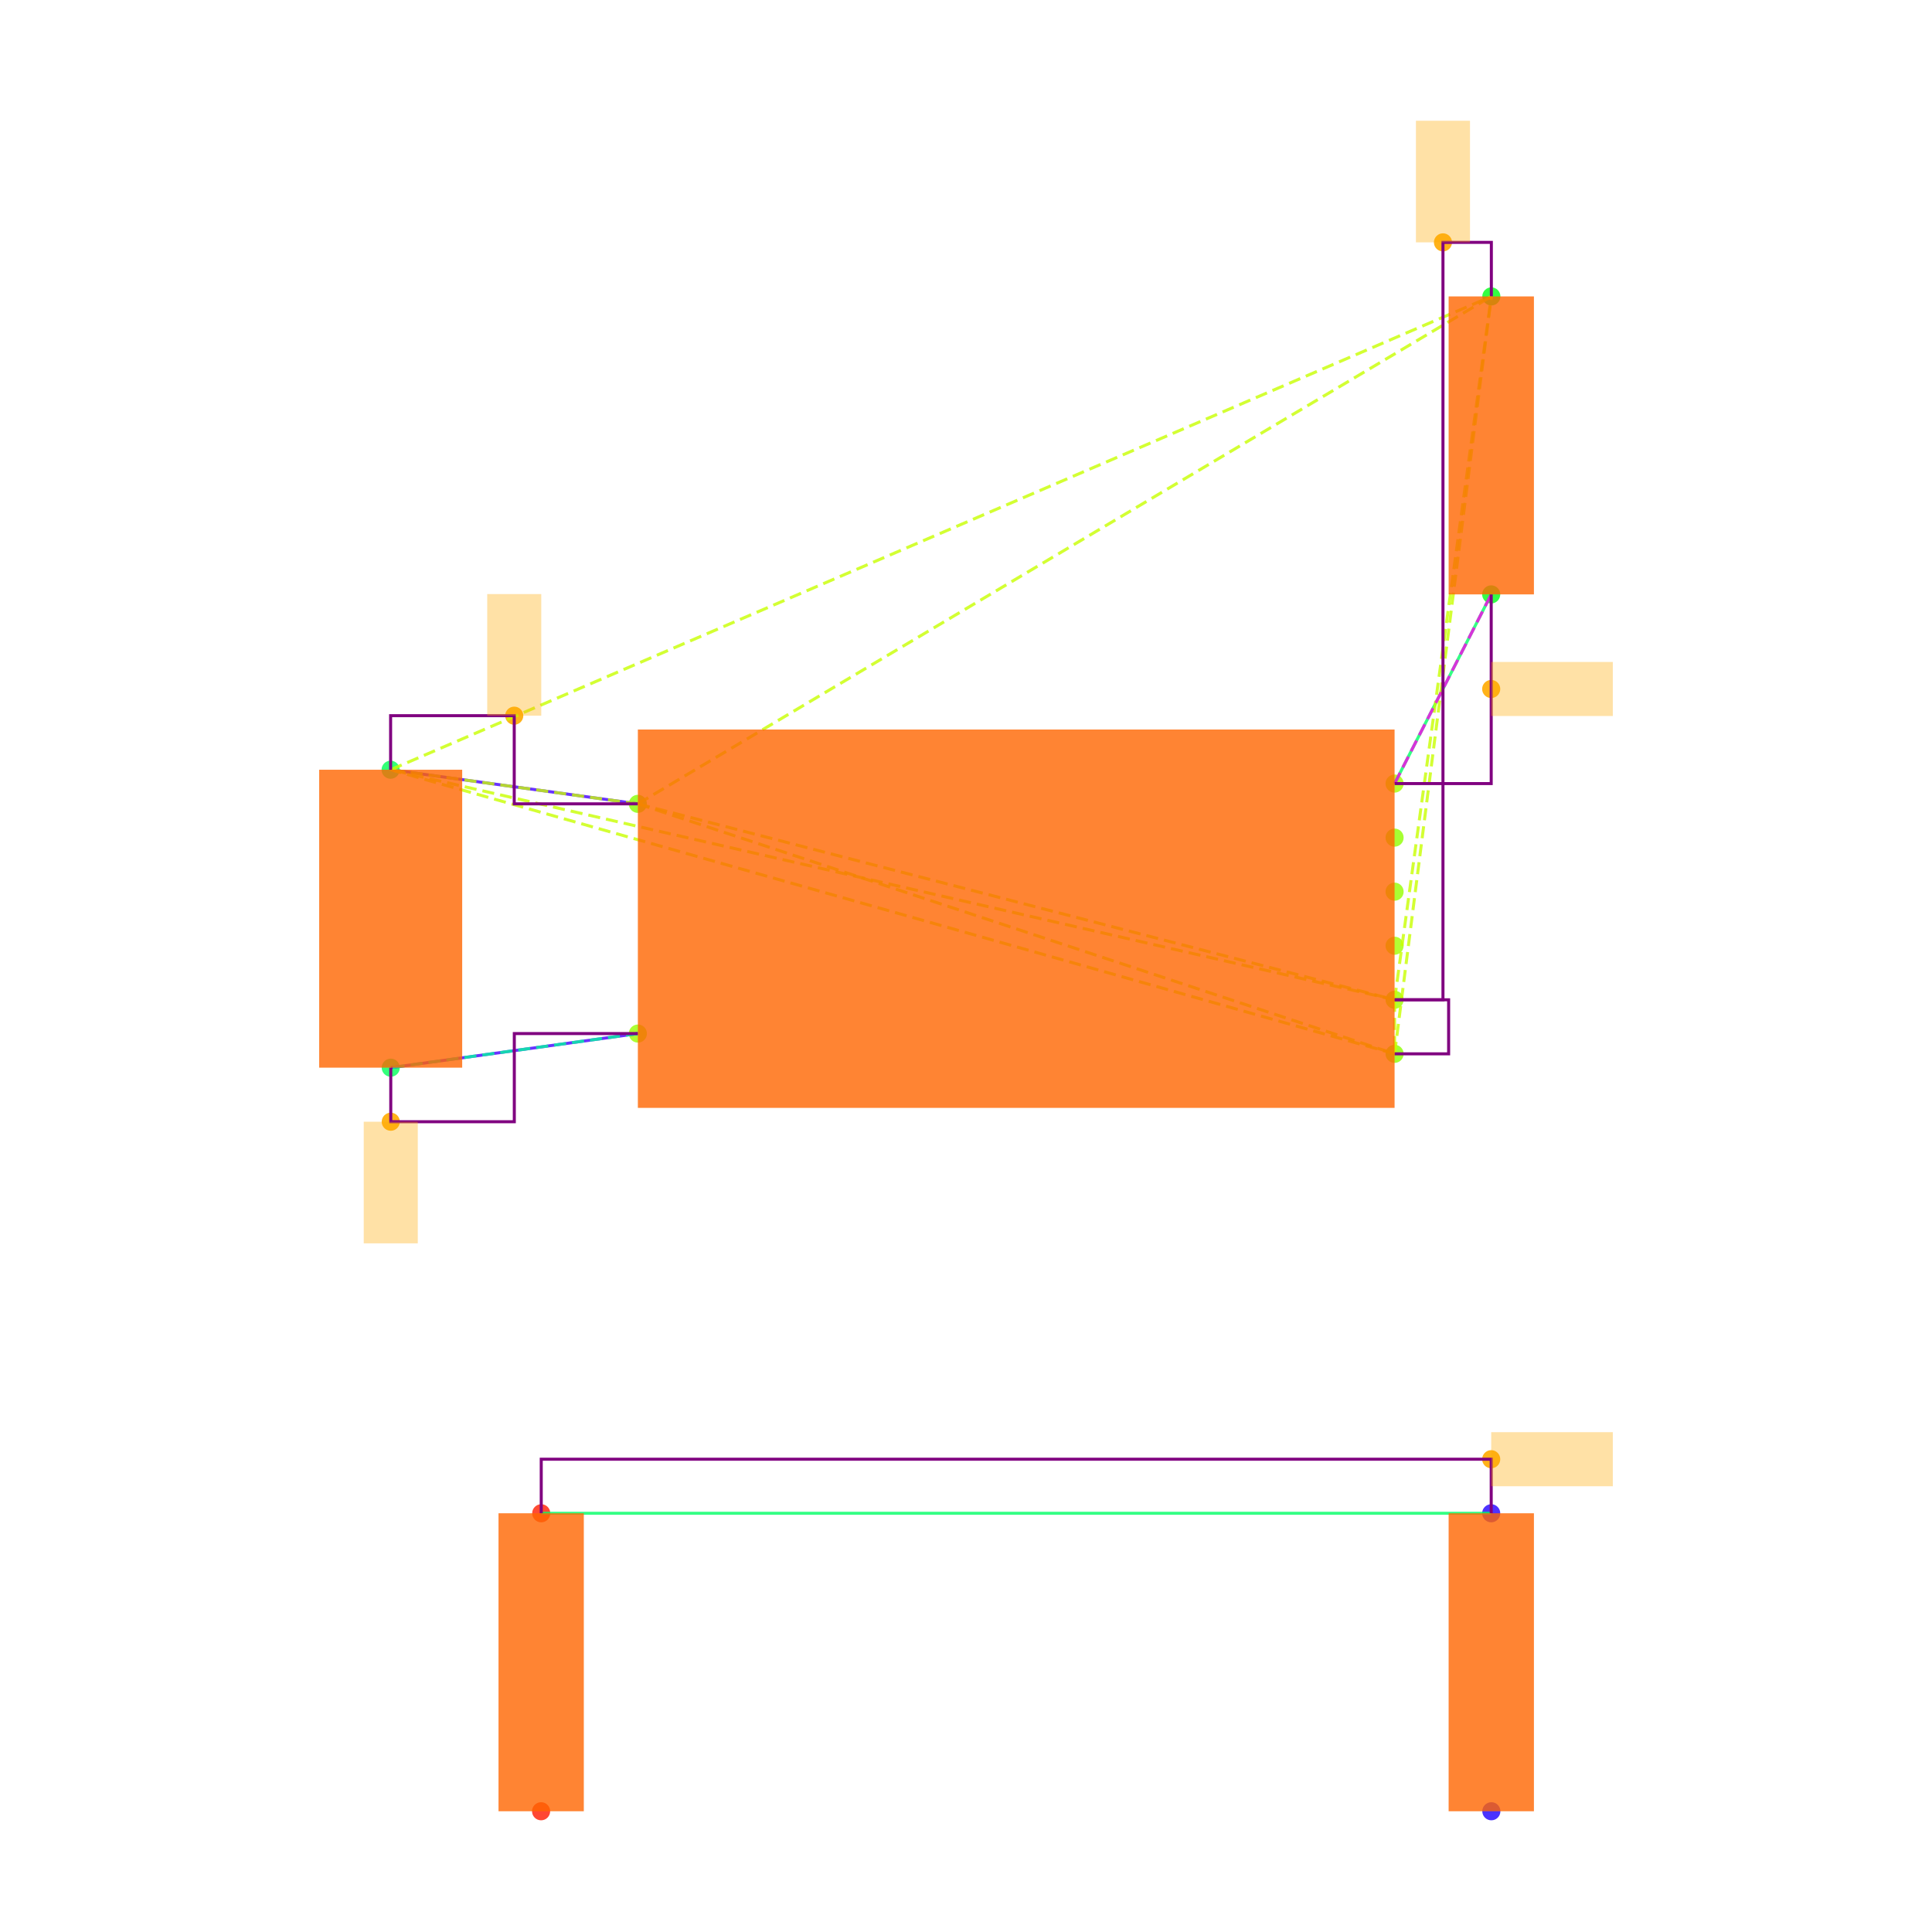
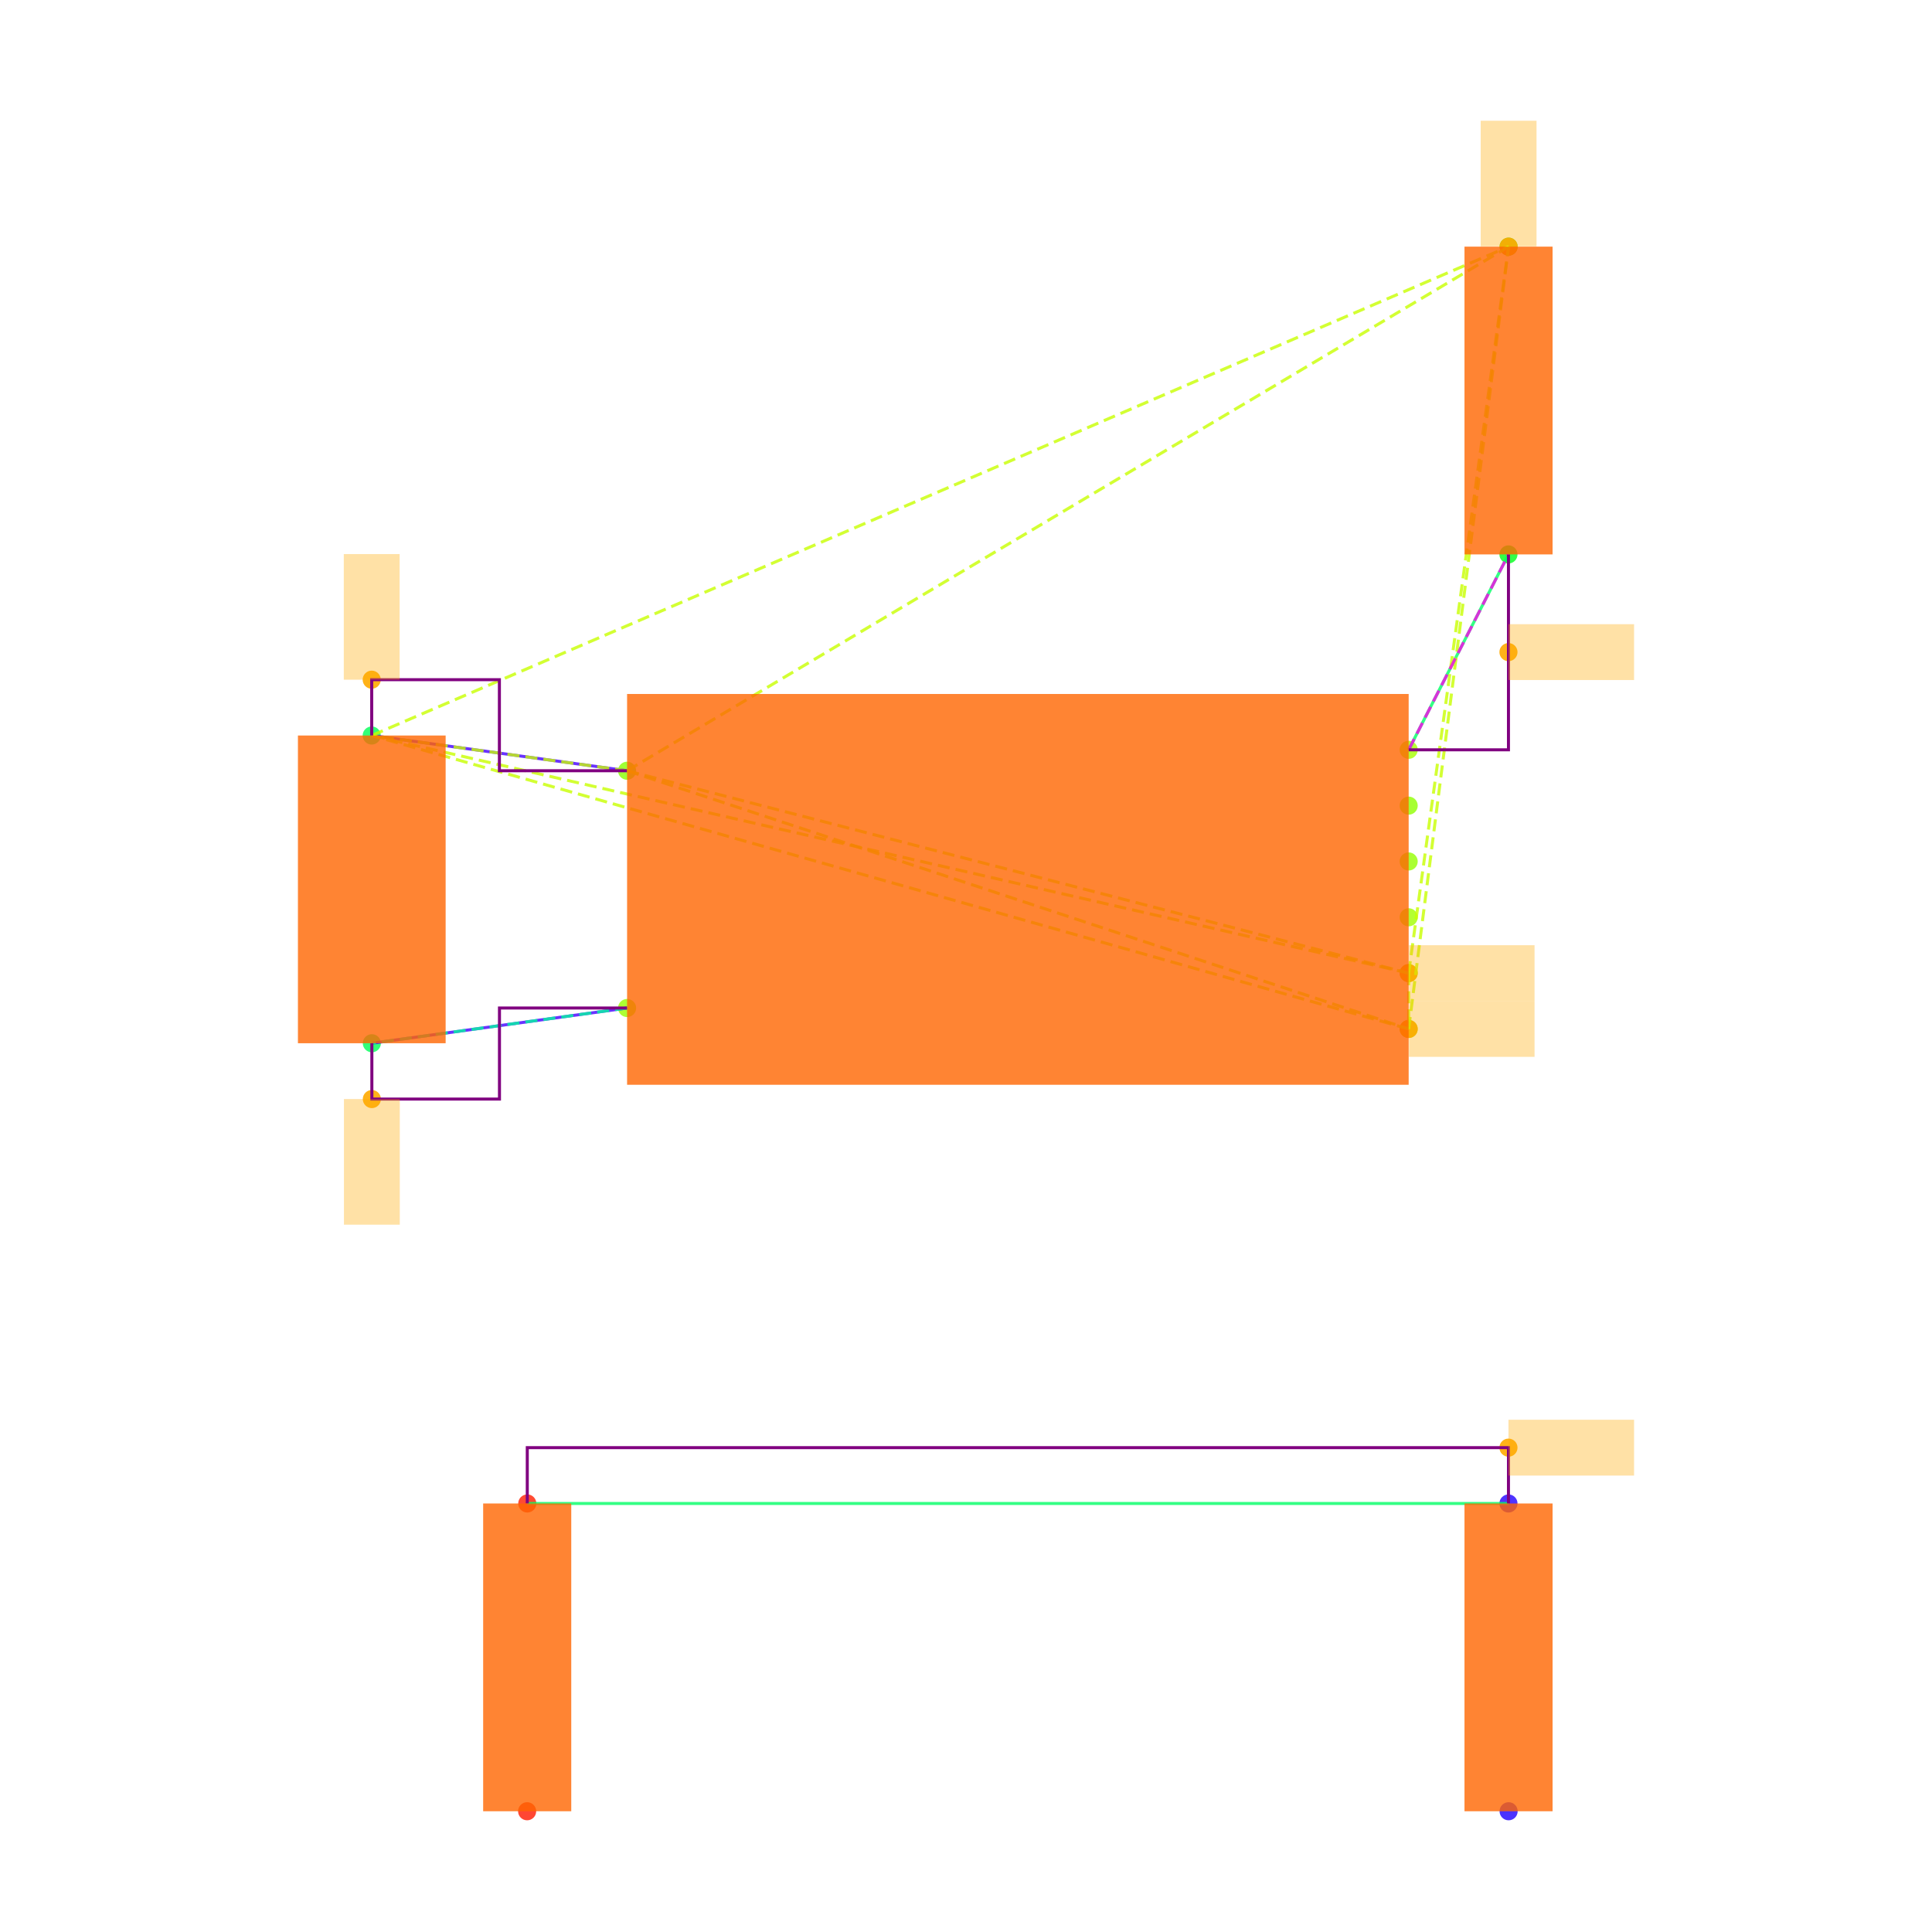
<svg xmlns="http://www.w3.org/2000/svg" width="640" height="640" viewBox="0 0 640 640">
  <rect width="100%" height="100%" fill="white" />
  <g>
-     <circle data-type="point" data-label="U3.8 x-" data-x="-1.4" data-y="0.42500000000000004" cx="211.3" cy="266.284" r="3" fill="hsl(88, 100%, 50%, 0.8)" />
+     <circle data-type="point" data-label="U3.8 x-" data-x="-1.4" data-y="0.42500000000000004" cx="207.728" cy="255.319" r="3" fill="hsl(88, 100%, 50%, 0.8)" />
  </g>
  <g>
-     <circle data-type="point" data-label="U3.4 x-" data-x="-1.4" data-y="-0.42500000000000004" cx="211.3" cy="342.382" r="3" fill="hsl(84, 100%, 50%, 0.8)" />
+     <circle data-type="point" data-label="U3.4 x-" data-x="-1.4" data-y="-0.42500000000000004" cx="207.728" cy="333.916" r="3" fill="hsl(84, 100%, 50%, 0.8)" />
  </g>
  <g>
-     <circle data-type="point" data-label="U3.1 x+" data-x="1.4" data-y="0.5" cx="461.973" cy="259.57" r="3" fill="hsl(81, 100%, 50%, 0.8)" />
+     <circle data-type="point" data-label="U3.1 x+" data-x="1.4" data-y="0.5" cx="466.638" cy="248.384" r="3" fill="hsl(81, 100%, 50%, 0.8)" />
  </g>
  <g>
-     <circle data-type="point" data-label="U3.6 x+" data-x="1.4" data-y="0.30000000000000004" cx="461.973" cy="277.475" r="3" fill="hsl(86, 100%, 50%, 0.8)" />
+     <circle data-type="point" data-label="U3.6 x+" data-x="1.4" data-y="0.30000000000000004" cx="466.638" cy="266.877" r="3" fill="hsl(86, 100%, 50%, 0.8)" />
  </g>
  <g>
-     <circle data-type="point" data-label="U3.5 x+" data-x="1.4" data-y="0.10000000000000009" cx="461.973" cy="295.38" r="3" fill="hsl(85, 100%, 50%, 0.8)" />
+     <circle data-type="point" data-label="U3.5 x+" data-x="1.4" data-y="0.10000000000000009" cx="466.638" cy="285.371" r="3" fill="hsl(85, 100%, 50%, 0.8)" />
  </g>
  <g>
-     <circle data-type="point" data-label="U3.2 x+" data-x="1.4" data-y="-0.09999999999999998" cx="461.973" cy="313.286" r="3" fill="hsl(82, 100%, 50%, 0.8)" />
+     <circle data-type="point" data-label="U3.2 x+" data-x="1.4" data-y="-0.09999999999999998" cx="466.638" cy="303.864" r="3" fill="hsl(82, 100%, 50%, 0.8)" />
  </g>
  <g>
-     <circle data-type="point" data-label="U3.3 x+" data-x="1.4" data-y="-0.3" cx="461.973" cy="331.191" r="3" fill="hsl(83, 100%, 50%, 0.8)" />
+     <circle data-type="point" data-label="U3.3 x+" data-x="1.4" data-y="-0.3" cx="466.638" cy="322.358" r="3" fill="hsl(83, 100%, 50%, 0.8)" />
  </g>
  <g>
-     <circle data-type="point" data-label="U3.7 x+" data-x="1.4" data-y="-0.5" cx="461.973" cy="349.096" r="3" fill="hsl(87, 100%, 50%, 0.8)" />
+     <circle data-type="point" data-label="U3.7 x+" data-x="1.4" data-y="-0.5" cx="466.638" cy="340.851" r="3" fill="hsl(87, 100%, 50%, 0.8)" />
  </g>
  <g>
-     <circle data-type="point" data-label="C20.1 y+" data-x="-2.3148566499999994" data-y="0.5512093000000002" cx="129.396" cy="254.985" r="3" fill="hsl(140, 100%, 50%, 0.8)" />
+     <circle data-type="point" data-label="C20.1 y+" data-x="-2.3148566499999994" data-y="0.5512093000000002" cx="123.133" cy="243.648" r="3" fill="hsl(140, 100%, 50%, 0.8)" />
  </g>
  <g>
-     <circle data-type="point" data-label="C20.2 y-" data-x="-2.31430995" data-y="-0.5512093000000002" cx="129.445" cy="353.681" r="3" fill="hsl(141, 100%, 50%, 0.8)" />
+     <circle data-type="point" data-label="C20.2 y-" data-x="-2.31430995" data-y="-0.5512093000000002" cx="123.184" cy="345.587" r="3" fill="hsl(141, 100%, 50%, 0.8)" />
  </g>
  <g>
-     <circle data-type="point" data-label="R11.1 y+" data-x="1.7580660749999977" data-y="2.3025814000000002" cx="494.029" cy="98.192" r="3" fill="hsl(125, 100%, 50%, 0.8)" />
+     <circle data-type="point" data-label="R11.1 y+" data-x="1.7580660749999977" data-y="2.3025814000000002" cx="499.747" cy="81.703" r="3" fill="hsl(125, 100%, 50%, 0.8)" />
  </g>
  <g>
-     <circle data-type="point" data-label="R11.2 y-" data-x="1.757519574999999" data-y="1.2" cx="493.98" cy="196.902" r="3" fill="hsl(126, 100%, 50%, 0.8)" />
+     <circle data-type="point" data-label="R11.2 y-" data-x="1.757519574999999" data-y="1.2" cx="499.697" cy="183.656" r="3" fill="hsl(126, 100%, 50%, 0.8)" />
  </g>
  <g>
-     <circle data-type="point" data-label="R12.1 y-" data-x="-1.7580660749999977" data-y="-3.3025814000000002" cx="179.243" cy="600" r="3" fill="hsl(6, 100%, 50%, 0.8)" />
+     <circle data-type="point" data-label="R12.1 y-" data-x="-1.7580660749999977" data-y="-3.3025814000000002" cx="174.618" cy="600" r="3" fill="hsl(6, 100%, 50%, 0.8)" />
  </g>
  <g>
-     <circle data-type="point" data-label="R12.2 y+" data-x="-1.757519574999999" data-y="-2.2" cx="179.292" cy="501.29" r="3" fill="hsl(7, 100%, 50%, 0.8)" />
+     <circle data-type="point" data-label="R12.2 y+" data-x="-1.757519574999999" data-y="-2.2" cx="174.669" cy="498.047" r="3" fill="hsl(7, 100%, 50%, 0.8)" />
  </g>
  <g>
-     <circle data-type="point" data-label="R13.1 y-" data-x="1.7580660749999977" data-y="-3.3025814000000002" cx="494.029" cy="600" r="3" fill="hsl(247, 100%, 50%, 0.8)" />
+     <circle data-type="point" data-label="R13.1 y-" data-x="1.7580660749999977" data-y="-3.3025814000000002" cx="499.747" cy="600" r="3" fill="hsl(247, 100%, 50%, 0.8)" />
  </g>
  <g>
-     <circle data-type="point" data-label="R13.2 y+" data-x="1.757519574999999" data-y="-2.2" cx="493.98" cy="501.29" r="3" fill="hsl(248, 100%, 50%, 0.8)" />
+     <circle data-type="point" data-label="R13.2 y+" data-x="1.757519574999999" data-y="-2.2" cx="499.697" cy="498.047" r="3" fill="hsl(248, 100%, 50%, 0.8)" />
  </g>
  <g>
-     <circle data-type="point" data-label="" data-x="-1.8574283249999997" data-y="0.7512093000000004" cx="170.348" cy="237.08" r="3" fill="hsl(40, 100%, 50%, 0.9)" />
+     <circle data-type="point" data-label="" data-x="-2.3148566499999994" data-y="0.7512093000000004" cx="123.133" cy="225.155" r="3" fill="hsl(40, 100%, 50%, 0.9)" />
  </g>
  <g>
-     <circle data-type="point" data-label="" data-x="1.5790330374999988" data-y="2.5025814000000004" cx="478.001" cy="80.287" r="3" fill="hsl(40, 100%, 50%, 0.9)" />
+     <circle data-type="point" data-label="" data-x="1.4" data-y="-0.3" cx="466.638" cy="322.358" r="3" fill="hsl(40, 100%, 50%, 0.9)" />
  </g>
  <g>
-     <circle data-type="point" data-label="" data-x="-2.31430995" data-y="-0.7512093000000004" cx="129.445" cy="371.586" r="3" fill="hsl(40, 100%, 50%, 0.9)" />
+     <circle data-type="point" data-label="" data-x="1.4" data-y="-0.5" cx="466.638" cy="340.851" r="3" fill="hsl(40, 100%, 50%, 0.9)" />
  </g>
  <g>
-     <circle data-type="point" data-label="" data-x="1.757519574999999" data-y="0.85" cx="493.98" cy="228.236" r="3" fill="hsl(40, 100%, 50%, 0.9)" />
+     <circle data-type="point" data-label="" data-x="1.7580660749999977" data-y="2.3025814000000002" cx="499.747" cy="81.703" r="3" fill="hsl(40, 100%, 50%, 0.9)" />
  </g>
  <g>
-     <circle data-type="point" data-label="" data-x="1.757519574999999" data-y="-2" cx="493.98" cy="483.385" r="3" fill="hsl(40, 100%, 50%, 0.9)" />
+     <circle data-type="point" data-label="" data-x="-2.31430995" data-y="-0.7512093000000004" cx="123.184" cy="364.08" r="3" fill="hsl(40, 100%, 50%, 0.9)" />
  </g>
  <g>
-     <polyline data-points="-2.3148566499999994,0.5512093000000002 -1.4,0.42500000000000004" data-type="line" data-label="" points="129.396,254.985 211.3,266.284" fill="none" stroke="hsl(256, 100%, 50%, 0.8)" stroke-width="1" />
+     <circle data-type="point" data-label="" data-x="1.757519574999999" data-y="0.85" cx="499.697" cy="216.02" r="3" fill="hsl(40, 100%, 50%, 0.9)" />
  </g>
  <g>
-     <polyline data-points="-2.31430995,-0.5512093000000002 -1.4,-0.42500000000000004" data-type="line" data-label="" points="129.445,353.681 211.3,342.382" fill="none" stroke="hsl(256, 100%, 50%, 0.8)" stroke-width="1" />
+     <circle data-type="point" data-label="" data-x="1.757519574999999" data-y="-2" cx="499.697" cy="479.553" r="3" fill="hsl(40, 100%, 50%, 0.9)" />
  </g>
  <g>
-     <polyline data-points="1.757519574999999,1.2 1.4,0.5" data-type="line" data-label="" points="493.98,196.902 461.973,259.57" fill="none" stroke="hsl(144, 100%, 50%, 0.8)" stroke-width="1" />
+     <polyline data-points="-2.3148566499999994,0.5512093000000002 -1.4,0.42500000000000004" data-type="line" data-label="" points="123.133,243.648 207.728,255.319" fill="none" stroke="hsl(256, 100%, 50%, 0.8)" stroke-width="1" />
  </g>
  <g>
-     <polyline data-points="1.757519574999999,-2.2 -1.757519574999999,-2.2" data-type="line" data-label="" points="493.98,501.29 179.292,501.29" fill="none" stroke="hsl(144, 100%, 50%, 0.8)" stroke-width="1" />
+     <polyline data-points="-2.31430995,-0.5512093000000002 -1.4,-0.42500000000000004" data-type="line" data-label="" points="123.184,345.587 207.728,333.916" fill="none" stroke="hsl(256, 100%, 50%, 0.8)" stroke-width="1" />
  </g>
  <g>
-     <polyline data-points="-1.4,0.42500000000000004 1.4,-0.3" data-type="line" data-label="" points="211.3,266.284 461.973,331.191" fill="none" stroke="hsl(73, 100%, 50%, 0.8)" stroke-width="1" stroke-dasharray="4 2" />
+     <polyline data-points="1.757519574999999,1.2 1.4,0.5" data-type="line" data-label="" points="499.697,183.656 466.638,248.384" fill="none" stroke="hsl(144, 100%, 50%, 0.8)" stroke-width="1" />
  </g>
  <g>
-     <polyline data-points="-1.4,0.42500000000000004 1.4,-0.5" data-type="line" data-label="" points="211.3,266.284 461.973,349.096" fill="none" stroke="hsl(73, 100%, 50%, 0.8)" stroke-width="1" stroke-dasharray="4 2" />
+     <polyline data-points="1.757519574999999,-2.2 -1.757519574999999,-2.2" data-type="line" data-label="" points="499.697,498.047 174.669,498.047" fill="none" stroke="hsl(144, 100%, 50%, 0.8)" stroke-width="1" />
  </g>
  <g>
-     <polyline data-points="-1.4,0.42500000000000004 -2.3148566499999994,0.5512093000000002" data-type="line" data-label="" points="211.3,266.284 129.396,254.985" fill="none" stroke="hsl(73, 100%, 50%, 0.8)" stroke-width="1" stroke-dasharray="4 2" />
+     <polyline data-points="-1.4,0.42500000000000004 1.4,-0.3" data-type="line" data-label="" points="207.728,255.319 466.638,322.358" fill="none" stroke="hsl(73, 100%, 50%, 0.8)" stroke-width="1" stroke-dasharray="4 2" />
  </g>
  <g>
-     <polyline data-points="-1.4,0.42500000000000004 1.7580660749999977,2.3025814000000002" data-type="line" data-label="" points="211.3,266.284 494.029,98.192" fill="none" stroke="hsl(73, 100%, 50%, 0.8)" stroke-width="1" stroke-dasharray="4 2" />
+     <polyline data-points="-1.4,0.42500000000000004 1.4,-0.5" data-type="line" data-label="" points="207.728,255.319 466.638,340.851" fill="none" stroke="hsl(73, 100%, 50%, 0.8)" stroke-width="1" stroke-dasharray="4 2" />
  </g>
  <g>
-     <polyline data-points="1.4,-0.3 1.4,-0.5" data-type="line" data-label="" points="461.973,331.191 461.973,349.096" fill="none" stroke="hsl(73, 100%, 50%, 0.8)" stroke-width="1" stroke-dasharray="4 2" />
+     <polyline data-points="-1.4,0.42500000000000004 -2.3148566499999994,0.5512093000000002" data-type="line" data-label="" points="207.728,255.319 123.133,243.648" fill="none" stroke="hsl(73, 100%, 50%, 0.8)" stroke-width="1" stroke-dasharray="4 2" />
  </g>
  <g>
-     <polyline data-points="1.4,-0.3 -2.3148566499999994,0.5512093000000002" data-type="line" data-label="" points="461.973,331.191 129.396,254.985" fill="none" stroke="hsl(73, 100%, 50%, 0.8)" stroke-width="1" stroke-dasharray="4 2" />
+     <polyline data-points="-1.4,0.42500000000000004 1.7580660749999977,2.3025814000000002" data-type="line" data-label="" points="207.728,255.319 499.747,81.703" fill="none" stroke="hsl(73, 100%, 50%, 0.8)" stroke-width="1" stroke-dasharray="4 2" />
  </g>
  <g>
-     <polyline data-points="1.4,-0.3 1.7580660749999977,2.3025814000000002" data-type="line" data-label="" points="461.973,331.191 494.029,98.192" fill="none" stroke="hsl(73, 100%, 50%, 0.8)" stroke-width="1" stroke-dasharray="4 2" />
+     <polyline data-points="1.4,-0.3 1.4,-0.5" data-type="line" data-label="" points="466.638,322.358 466.638,340.851" fill="none" stroke="hsl(73, 100%, 50%, 0.8)" stroke-width="1" stroke-dasharray="4 2" />
  </g>
  <g>
-     <polyline data-points="1.4,-0.5 -2.3148566499999994,0.5512093000000002" data-type="line" data-label="" points="461.973,349.096 129.396,254.985" fill="none" stroke="hsl(73, 100%, 50%, 0.8)" stroke-width="1" stroke-dasharray="4 2" />
+     <polyline data-points="1.4,-0.3 -2.3148566499999994,0.5512093000000002" data-type="line" data-label="" points="466.638,322.358 123.133,243.648" fill="none" stroke="hsl(73, 100%, 50%, 0.8)" stroke-width="1" stroke-dasharray="4 2" />
  </g>
  <g>
-     <polyline data-points="1.4,-0.5 1.7580660749999977,2.3025814000000002" data-type="line" data-label="" points="461.973,349.096 494.029,98.192" fill="none" stroke="hsl(73, 100%, 50%, 0.8)" stroke-width="1" stroke-dasharray="4 2" />
+     <polyline data-points="1.4,-0.3 1.7580660749999977,2.3025814000000002" data-type="line" data-label="" points="466.638,322.358 499.747,81.703" fill="none" stroke="hsl(73, 100%, 50%, 0.8)" stroke-width="1" stroke-dasharray="4 2" />
  </g>
  <g>
-     <polyline data-points="-2.3148566499999994,0.5512093000000002 1.7580660749999977,2.3025814000000002" data-type="line" data-label="" points="129.396,254.985 494.029,98.192" fill="none" stroke="hsl(73, 100%, 50%, 0.8)" stroke-width="1" stroke-dasharray="4 2" />
+     <polyline data-points="1.4,-0.5 -2.3148566499999994,0.5512093000000002" data-type="line" data-label="" points="466.638,340.851 123.133,243.648" fill="none" stroke="hsl(73, 100%, 50%, 0.8)" stroke-width="1" stroke-dasharray="4 2" />
  </g>
  <g>
-     <polyline data-points="-1.4,-0.42500000000000004 -2.31430995,-0.5512093000000002" data-type="line" data-label="" points="211.3,342.382 129.445,353.681" fill="none" stroke="hsl(157, 100%, 50%, 0.8)" stroke-width="1" stroke-dasharray="4 2" />
+     <polyline data-points="1.4,-0.5 1.7580660749999977,2.3025814000000002" data-type="line" data-label="" points="466.638,340.851 499.747,81.703" fill="none" stroke="hsl(73, 100%, 50%, 0.8)" stroke-width="1" stroke-dasharray="4 2" />
  </g>
  <g>
-     <polyline data-points="1.4,0.5 1.757519574999999,1.2" data-type="line" data-label="" points="461.973,259.57 493.98,196.902" fill="none" stroke="hsl(304, 100%, 50%, 0.8)" stroke-width="1" stroke-dasharray="4 2" />
+     <polyline data-points="-2.3148566499999994,0.5512093000000002 1.7580660749999977,2.3025814000000002" data-type="line" data-label="" points="123.133,243.648 499.747,81.703" fill="none" stroke="hsl(73, 100%, 50%, 0.8)" stroke-width="1" stroke-dasharray="4 2" />
  </g>
  <g>
-     <polyline data-points="-1.4,0.42500000000000004 -1.8574283249999997,0.42500000000000004 -1.8574283249999997,0.7512093000000004 -2.3148566499999994,0.7512093000000004 -2.3148566499999994,0.5512093000000002" data-type="line" data-label="" points="211.3,266.284 170.348,266.284 170.348,237.08 129.396,237.08 129.396,254.985" fill="none" stroke="purple" stroke-width="1" />
+     <polyline data-points="-1.4,-0.42500000000000004 -2.31430995,-0.5512093000000002" data-type="line" data-label="" points="207.728,333.916 123.184,345.587" fill="none" stroke="hsl(157, 100%, 50%, 0.8)" stroke-width="1" stroke-dasharray="4 2" />
  </g>
  <g>
-     <polyline data-points="1.4,-0.3 1.5790330374999988,-0.3 1.5790330374999988,2.5025814000000004 1.7580660749999977,2.5025814000000004 1.7580660749999977,2.3025814000000002" data-type="line" data-label="" points="461.973,331.191 478.001,331.191 478.001,80.287 494.029,80.287 494.029,98.192" fill="none" stroke="purple" stroke-width="1" />
+     <polyline data-points="1.4,0.5 1.757519574999999,1.2" data-type="line" data-label="" points="466.638,248.384 499.697,183.656" fill="none" stroke="hsl(304, 100%, 50%, 0.8)" stroke-width="1" stroke-dasharray="4 2" />
  </g>
  <g>
-     <polyline data-points="1.4,-0.5 1.5999999999999999,-0.5 1.5999999999999999,-0.3 1.4,-0.3" data-type="line" data-label="" points="461.973,349.096 479.878,349.096 479.878,331.191 461.973,331.191" fill="none" stroke="purple" stroke-width="1" />
+     <polyline data-points="-2.3148566499999994,0.5512093000000002 -2.3148566499999994,0.7512093000000004 -1.8574283249999997,0.7512093000000004 -1.8574283249999997,0.42500000000000004 -1.4,0.42500000000000004" data-type="line" data-label="" points="123.133,243.648 123.133,225.155 165.43,225.155 165.43,255.319 207.728,255.319" fill="none" stroke="purple" stroke-width="1" />
  </g>
  <g>
-     <polyline data-points="-2.31430995,-0.5512093000000002 -2.31430995,-0.7512093000000004 -1.857154975,-0.7512093000000004 -1.857154975,-0.42500000000000004 -1.4,-0.42500000000000004" data-type="line" data-label="" points="129.445,353.681 129.445,371.586 170.372,371.586 170.372,342.382 211.3,342.382" fill="none" stroke="purple" stroke-width="1" />
+     <polyline data-points="-2.31430995,-0.5512093000000002 -2.31430995,-0.7512093000000004 -1.857154975,-0.7512093000000004 -1.857154975,-0.42500000000000004 -1.4,-0.42500000000000004" data-type="line" data-label="" points="123.184,345.587 123.184,364.08 165.456,364.08 165.456,333.916 207.728,333.916" fill="none" stroke="purple" stroke-width="1" />
  </g>
  <g>
-     <polyline data-points="1.757519574999999,1.2 1.757519574999999,0.5 1.4,0.5" data-type="line" data-label="" points="493.98,196.902 493.98,259.57 461.973,259.57" fill="none" stroke="purple" stroke-width="1" />
+     <polyline data-points="1.757519574999999,1.2 1.757519574999999,0.5 1.4,0.5" data-type="line" data-label="" points="499.697,183.656 499.697,248.384 466.638,248.384" fill="none" stroke="purple" stroke-width="1" />
  </g>
  <g>
-     <polyline data-points="1.757519574999999,-2.2 1.757519574999999,-2 -1.757519574999999,-2 -1.757519574999999,-2.2" data-type="line" data-label="" points="493.98,501.29 493.98,483.385 179.292,483.385 179.292,501.29" fill="none" stroke="purple" stroke-width="1" />
+     <polyline data-points="1.757519574999999,-2.2 1.757519574999999,-2 -1.757519574999999,-2 -1.757519574999999,-2.2" data-type="line" data-label="" points="499.697,498.047 499.697,479.553 174.669,479.553 174.669,498.047" fill="none" stroke="purple" stroke-width="1" />
  </g>
  <g>
-     <rect data-type="rect" data-label="schematic_component_0" data-x="0" data-y="0" x="211.3" y="241.665" width="250.673" height="125.336" fill="hsl(24, 100%, 50%, 0.8)" stroke="black" stroke-width="0.011" />
+     <rect data-type="rect" data-label="schematic_component_0" data-x="0" data-y="0" x="207.728" y="229.89" width="258.91" height="129.455" fill="hsl(24, 100%, 50%, 0.8)" stroke="black" stroke-width="0.011" />
  </g>
  <g>
-     <rect data-type="rect" data-label="schematic_component_1" data-x="-2.3145833" data-y="0" x="105.733" y="254.985" width="47.374" height="98.695" fill="hsl(24, 100%, 50%, 0.8)" stroke="black" stroke-width="0.011" />
+     <rect data-type="rect" data-label="schematic_component_1" data-x="-2.3145833" data-y="0" x="98.693" y="243.648" width="48.931" height="101.938" fill="hsl(24, 100%, 50%, 0.8)" stroke="black" stroke-width="0.011" />
  </g>
  <g>
-     <rect data-type="rect" data-label="schematic_component_2" data-x="1.7577928249999983" data-y="1.7512907000000002" x="479.878" y="98.192" width="28.253" height="98.71" fill="hsl(24, 100%, 50%, 0.8)" stroke="black" stroke-width="0.011" />
+     <rect data-type="rect" data-label="schematic_component_2" data-x="1.7577928249999983" data-y="1.7512907000000002" x="485.131" y="81.703" width="29.182" height="101.953" fill="hsl(24, 100%, 50%, 0.8)" stroke="black" stroke-width="0.011" />
  </g>
  <g>
-     <rect data-type="rect" data-label="schematic_component_3" data-x="-1.7577928249999983" data-y="-2.7512907" x="165.141" y="501.29" width="28.253" height="98.71" fill="hsl(24, 100%, 50%, 0.8)" stroke="black" stroke-width="0.011" />
+     <rect data-type="rect" data-label="schematic_component_3" data-x="-1.7577928249999983" data-y="-2.7512907" x="160.053" y="498.047" width="29.182" height="101.953" fill="hsl(24, 100%, 50%, 0.8)" stroke="black" stroke-width="0.011" />
  </g>
  <g>
-     <rect data-type="rect" data-label="schematic_component_4" data-x="1.7577928249999983" data-y="-2.7512907" x="479.878" y="501.29" width="28.253" height="98.71" fill="hsl(24, 100%, 50%, 0.8)" stroke="black" stroke-width="0.011" />
+     <rect data-type="rect" data-label="schematic_component_4" data-x="1.7577928249999983" data-y="-2.7512907" x="485.131" y="498.047" width="29.182" height="101.953" fill="hsl(24, 100%, 50%, 0.8)" stroke="black" stroke-width="0.011" />
  </g>
  <g>
-     <rect data-type="rect" data-label="" data-x="-1.8574283249999997" data-y="0.9762093000000004" x="161.395" y="196.793" width="17.905" height="40.287" fill="hsl(40, 100%, 50%, 0.35)" stroke="black" stroke-width="0.011" />
+     <rect data-type="rect" data-label="" data-x="-2.3148566499999994" data-y="0.9762093000000004" x="113.886" y="183.544" width="18.494" height="41.611" fill="hsl(40, 100%, 50%, 0.35)" stroke="black" stroke-width="0.011" />
  </g>
  <g>
-     <rect data-type="rect" data-label="" data-x="1.5790330374999988" data-y="2.7275814000000005" x="469.048" y="40" width="17.905" height="40.287" fill="hsl(40, 100%, 50%, 0.35)" stroke="black" stroke-width="0.011" />
+     <rect data-type="rect" data-label="" data-x="1.626" data-y="-0.3" x="466.73" y="313.111" width="41.611" height="18.494" fill="hsl(40, 100%, 50%, 0.35)" stroke="black" stroke-width="0.011" />
  </g>
  <g>
-     <rect data-type="rect" data-label="" data-x="-2.31430995" data-y="-0.9762093000000004" x="120.492" y="371.586" width="17.905" height="40.287" fill="hsl(40, 100%, 50%, 0.35)" stroke="black" stroke-width="0.011" />
+     <rect data-type="rect" data-label="" data-x="1.626" data-y="-0.5" x="466.73" y="331.605" width="41.611" height="18.494" fill="hsl(40, 100%, 50%, 0.35)" stroke="black" stroke-width="0.011" />
  </g>
  <g>
-     <rect data-type="rect" data-label="" data-x="1.982519574999999" data-y="0.85" x="493.98" y="219.283" width="40.287" height="17.905" fill="hsl(40, 100%, 50%, 0.35)" stroke="black" stroke-width="0.011" />
+     <rect data-type="rect" data-label="" data-x="1.7580660749999977" data-y="2.5285814" x="490.5" y="40" width="18.494" height="41.611" fill="hsl(40, 100%, 50%, 0.35)" stroke="black" stroke-width="0.011" />
  </g>
  <g>
-     <rect data-type="rect" data-label="" data-x="1.982519574999999" data-y="-2" x="493.98" y="474.432" width="40.287" height="17.905" fill="hsl(40, 100%, 50%, 0.35)" stroke="black" stroke-width="0.011" />
+     <rect data-type="rect" data-label="" data-x="-2.31430995" data-y="-0.9762093000000004" x="113.937" y="364.08" width="18.494" height="41.611" fill="hsl(40, 100%, 50%, 0.35)" stroke="black" stroke-width="0.011" />
+   </g>
+   <g>
+     <rect data-type="rect" data-label="" data-x="1.982519574999999" data-y="0.85" x="499.697" y="206.773" width="41.611" height="18.494" fill="hsl(40, 100%, 50%, 0.35)" stroke="black" stroke-width="0.011" />
+   </g>
+   <g>
+     <rect data-type="rect" data-label="" data-x="1.982519574999999" data-y="-2" x="499.697" y="470.306" width="41.611" height="18.494" fill="hsl(40, 100%, 50%, 0.35)" stroke="black" stroke-width="0.011" />
  </g>
  <g id="crosshair" style="display: none">
    <line id="crosshair-h" y1="0" y2="640" stroke="#666" stroke-width="0.5" />
    <line id="crosshair-v" x1="0" x2="640" stroke="#666" stroke-width="0.5" />
    <text id="coordinates" font-family="monospace" font-size="12" fill="#666" />
  </g>
</svg>
